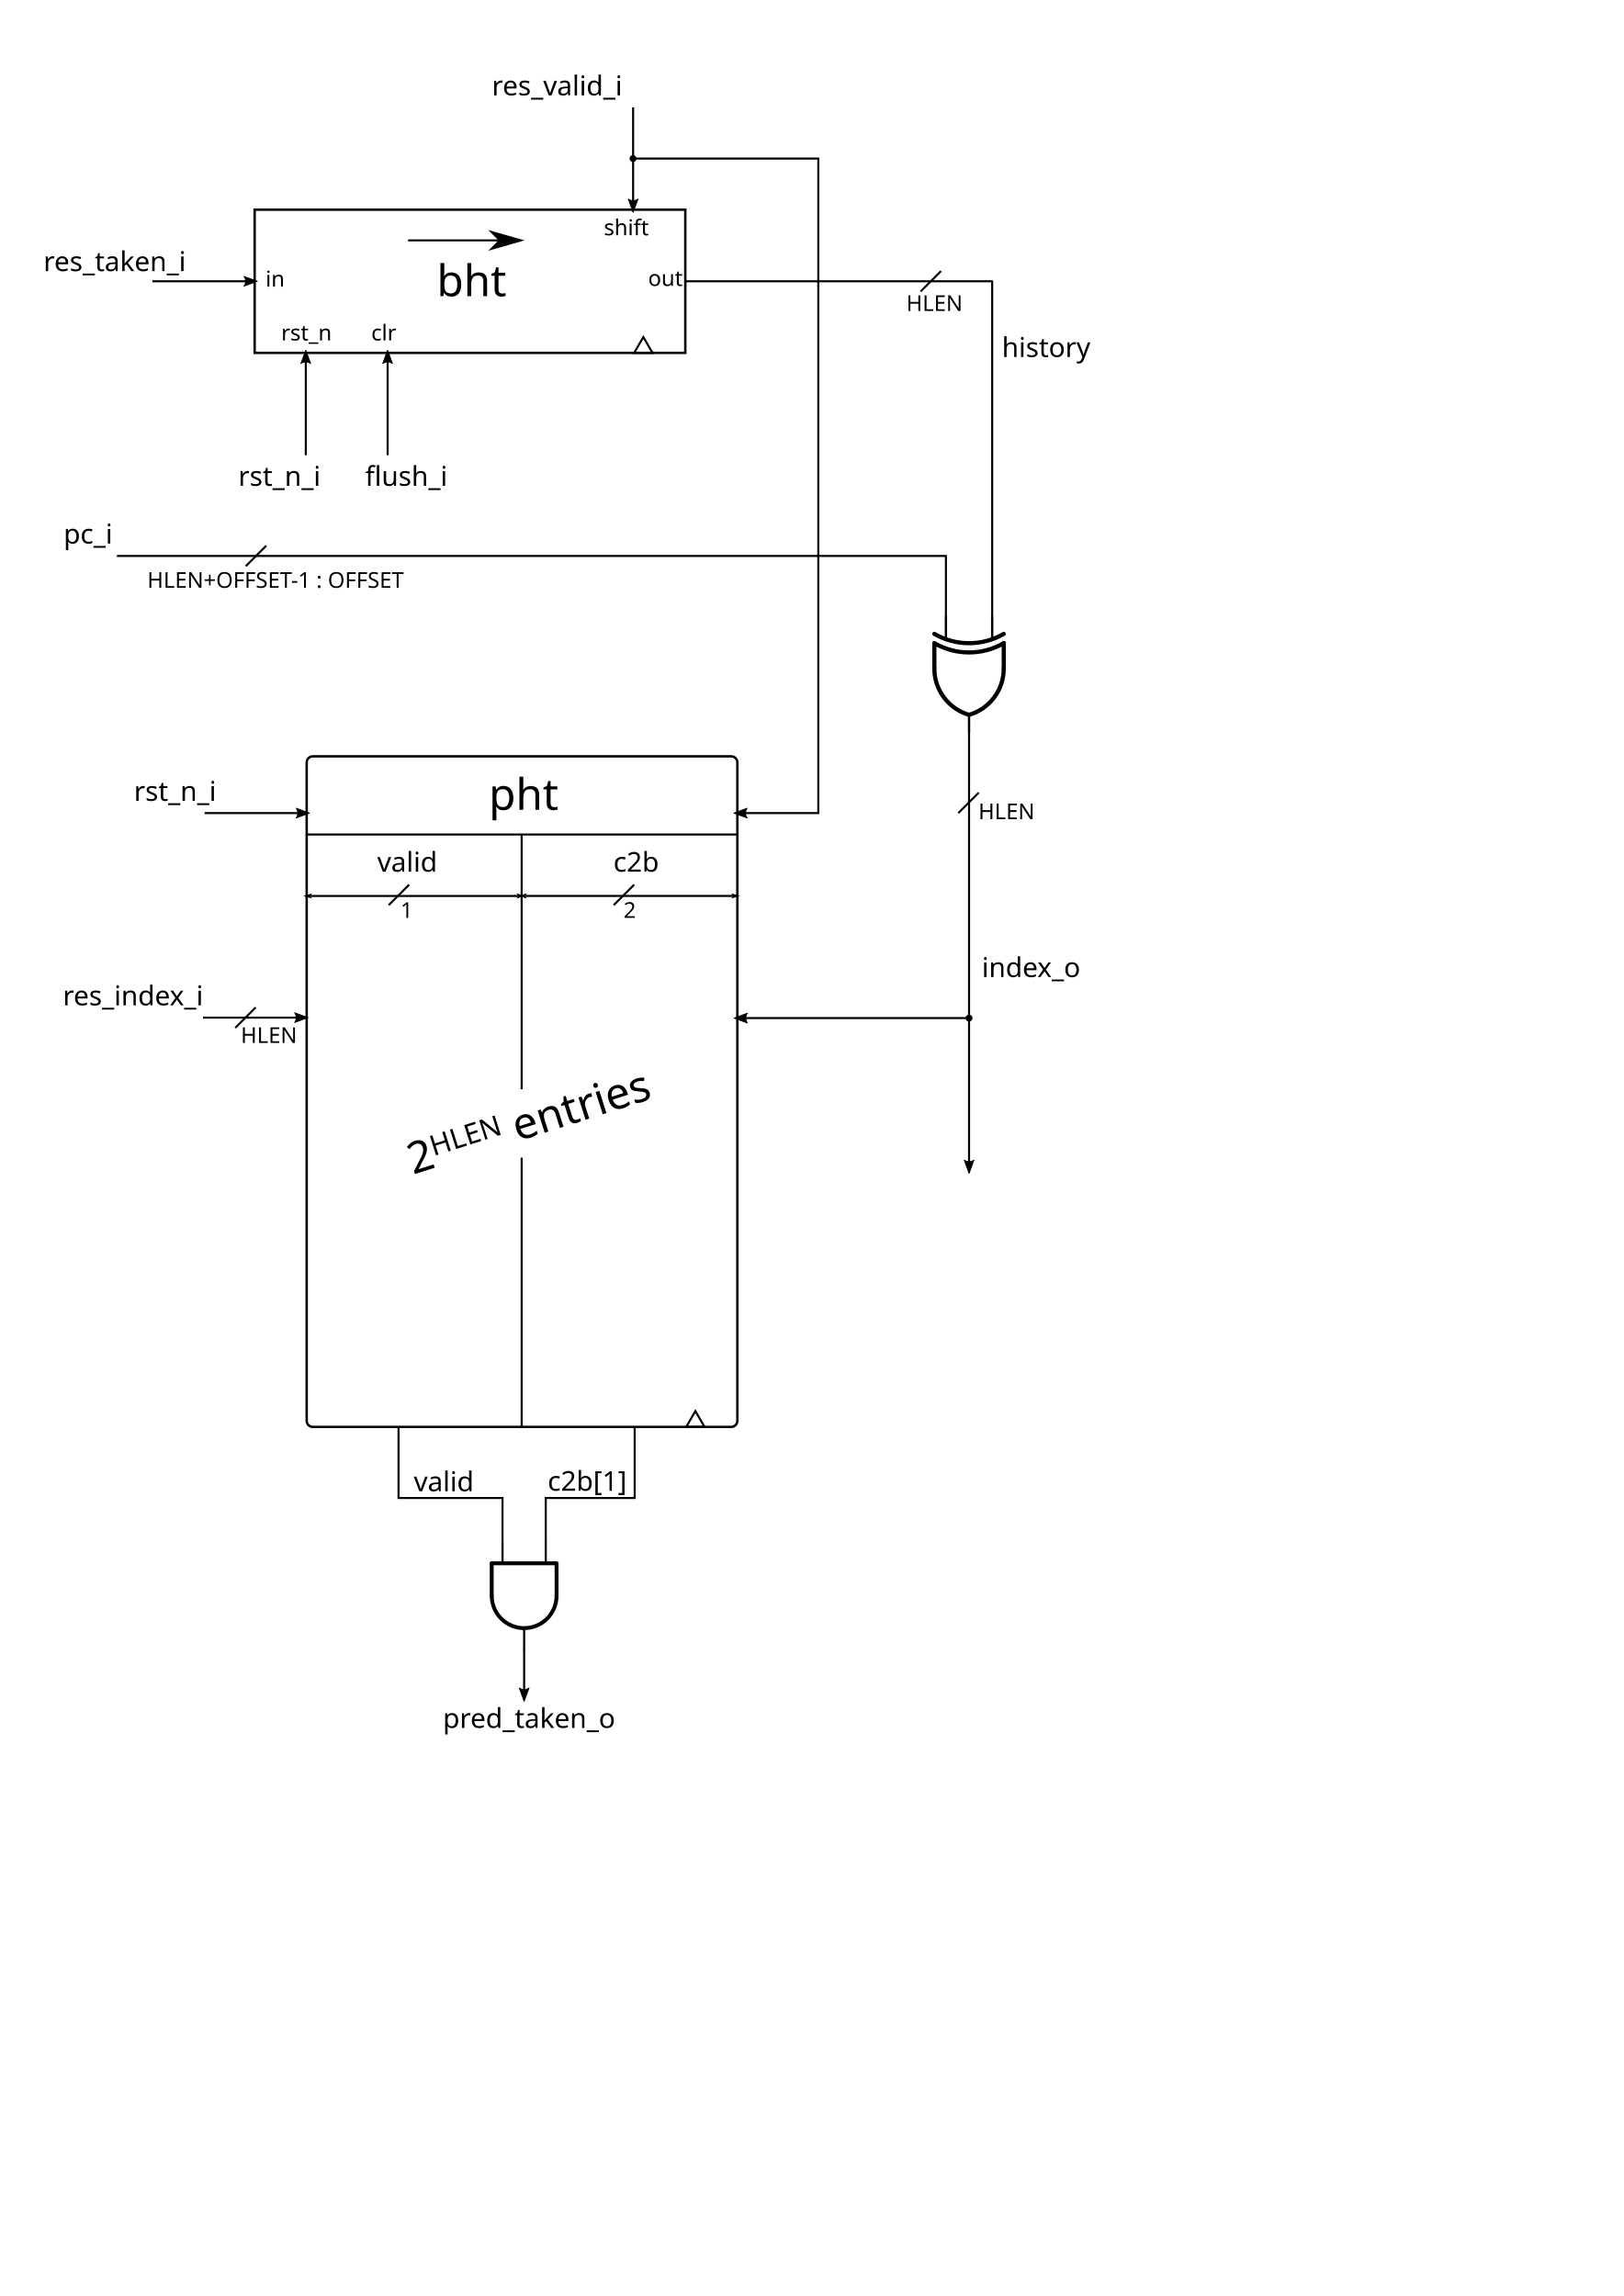
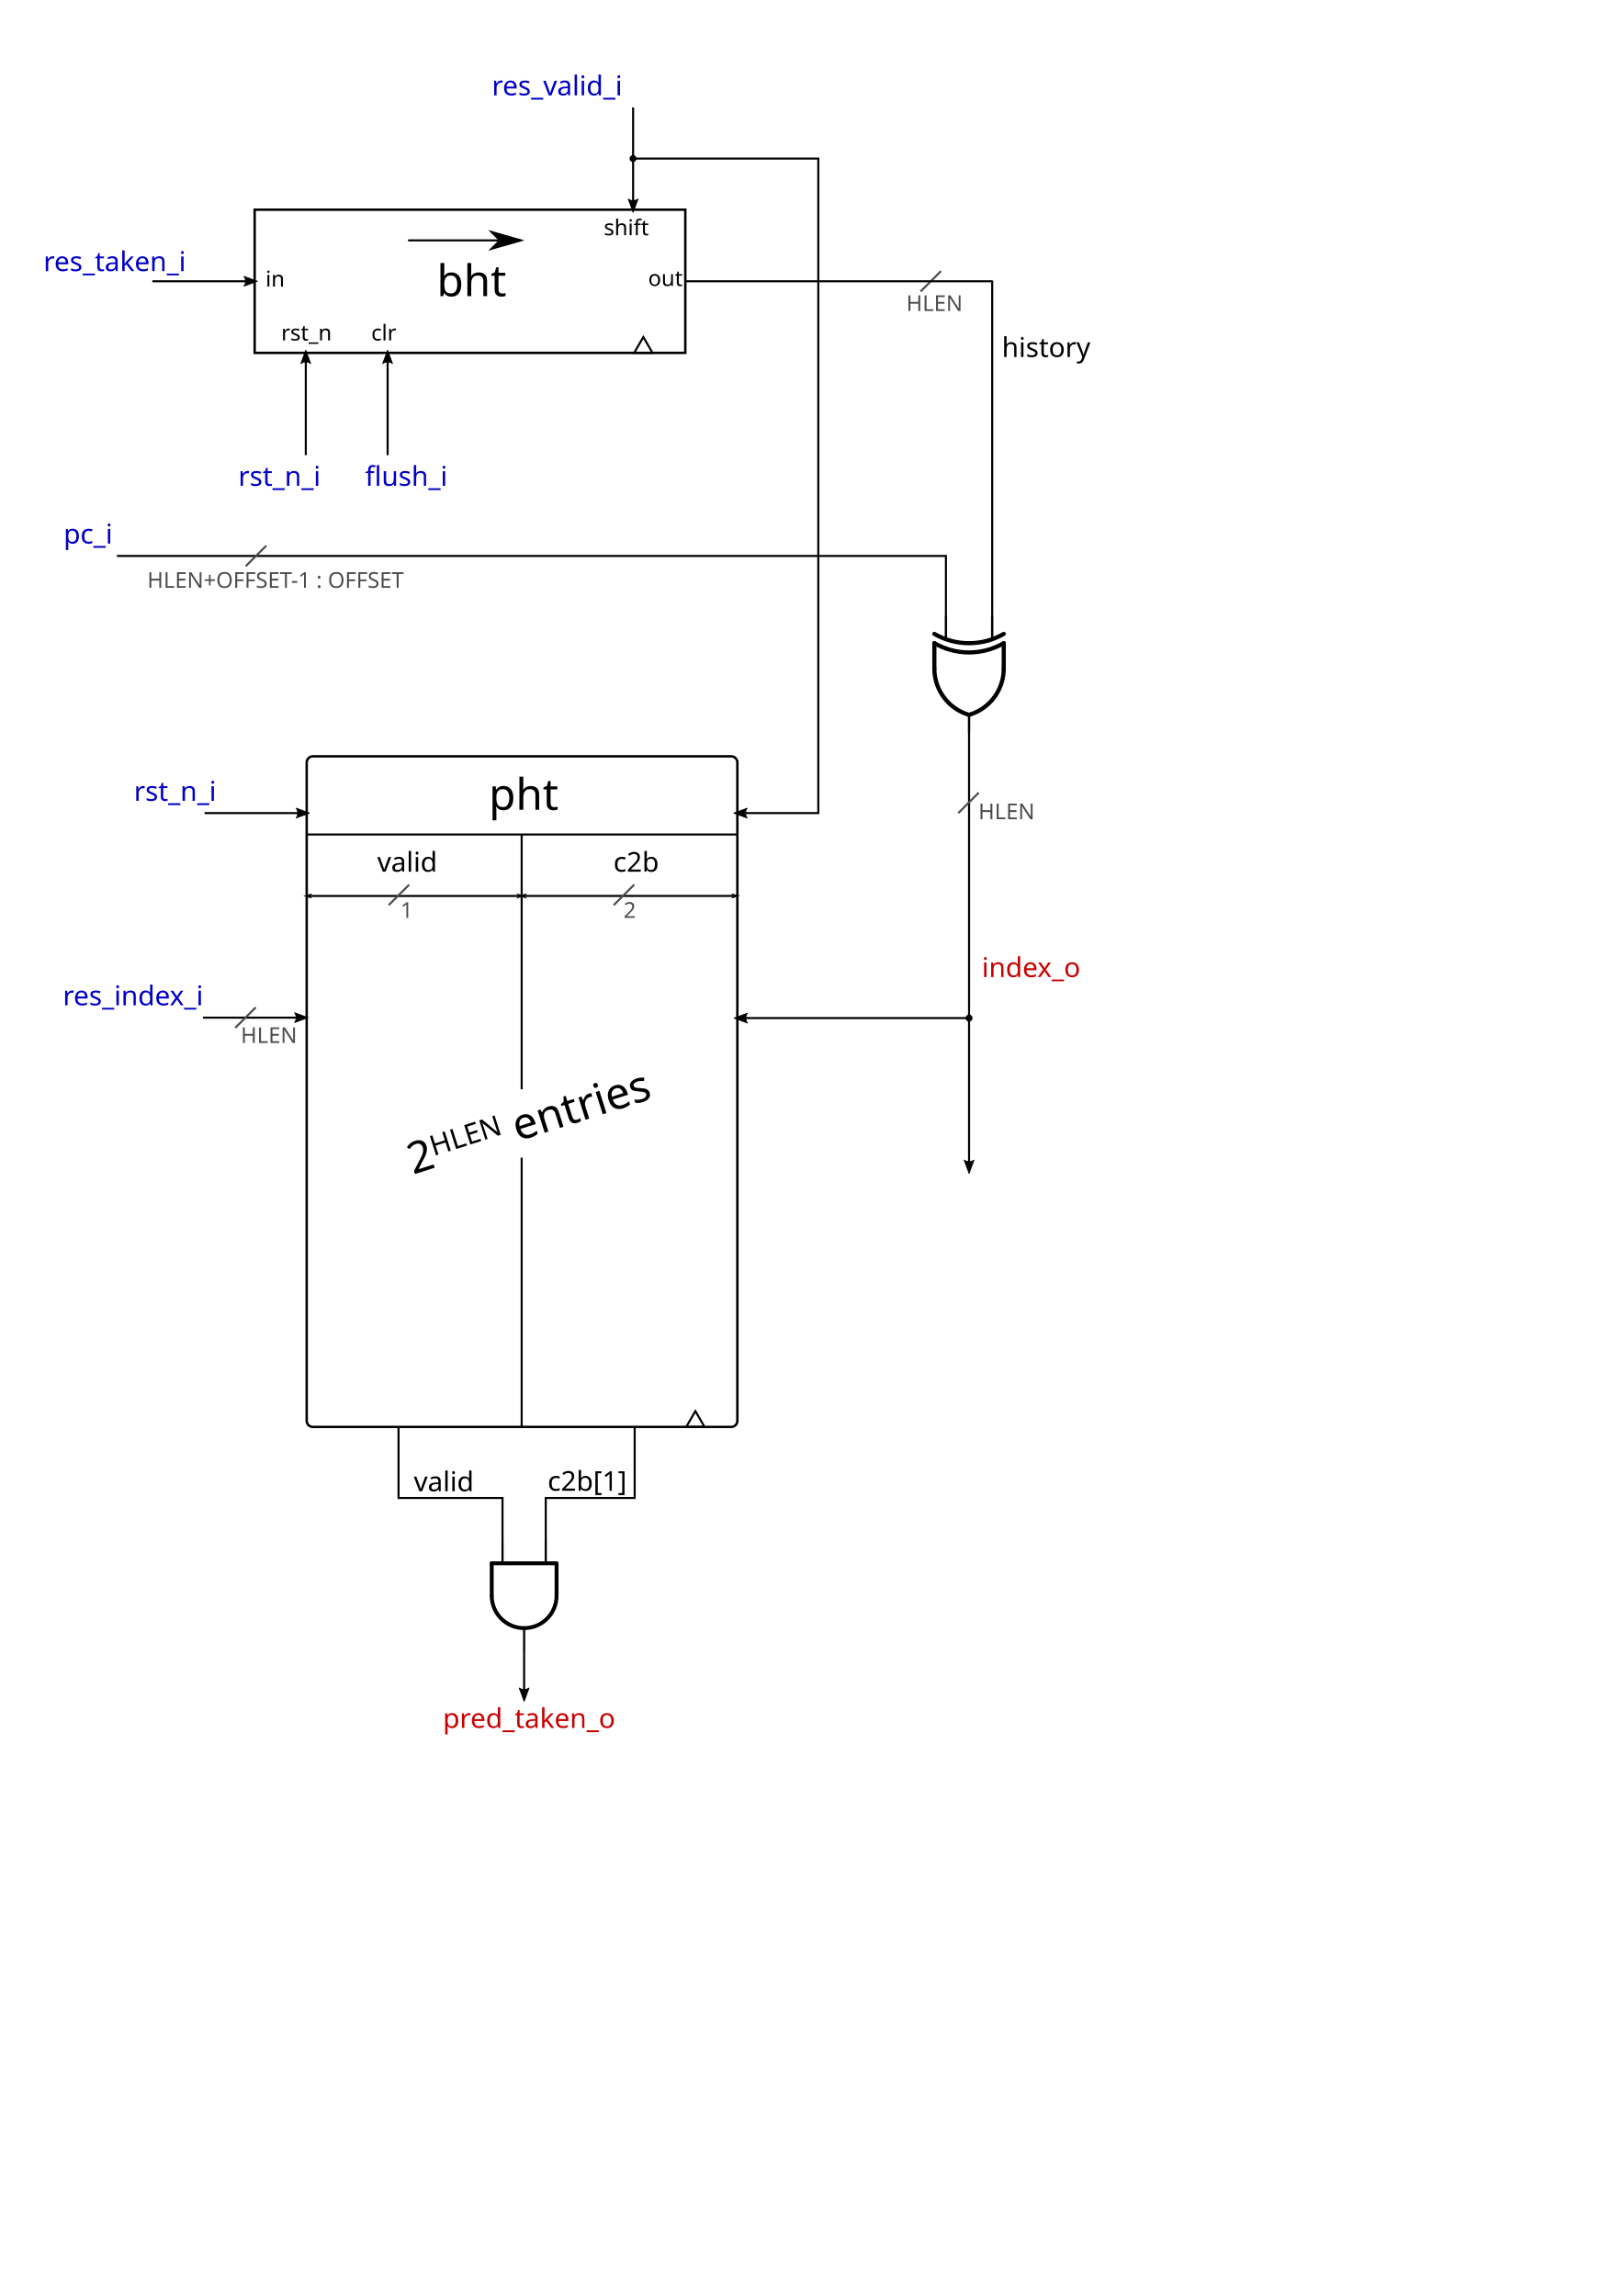
<svg xmlns="http://www.w3.org/2000/svg" width="210mm" height="297mm" viewBox="0 0 210 297" version="1.1" id="svg5557">
  <defs id="defs5551">
    <marker orient="auto" refY="0" refX="0" id="marker50684" style="overflow:visible">
      <path id="path50682" style="fill:#000000;fill-opacity:1;fill-rule:evenodd;stroke:#000000;stroke-width:0.625;stroke-linejoin:round;stroke-opacity:1" d="M 8.719,4.034 -2.207,0.016 8.719,-4.002 c -1.745,2.372 -1.735,5.617 -6e-7,8.035 z" transform="scale(-0.6)" />
    </marker>
    <marker orient="auto" refY="0.0" refX="0.0" id="Arrow1Sstart" style="overflow:visible">
      <path id="path922" d="M 0.0,0.0 L 5.0,-5.0 L -12.5,0.0 L 5.0,5.0 L 0.0,0.0 z " style="fill-rule:evenodd;stroke:#000000;stroke-width:1pt;stroke-opacity:1;fill:#000000;fill-opacity:1" transform="scale(0.2) translate(6,0)" />
    </marker>
    <marker orient="auto" refY="0.0" refX="0.0" id="Arrow1Send" style="overflow:visible;">
      <path id="path925" d="M 0.0,0.0 L 5.0,-5.0 L -12.5,0.0 L 5.0,5.0 L 0.0,0.0 z " style="fill-rule:evenodd;stroke:#000000;stroke-width:1pt;stroke-opacity:1;fill:#000000;fill-opacity:1" transform="scale(0.2) rotate(180) translate(6,0)" />
    </marker>
    <marker style="overflow:visible" id="marker17989" refX="0" refY="0" orient="auto">
      <path transform="scale(-0.6)" d="M 8.719,4.034 -2.207,0.016 8.719,-4.002 c -1.745,2.372 -1.735,5.617 -6e-7,8.035 z" style="fill:#000000;fill-opacity:1;fill-rule:evenodd;stroke:#000000;stroke-width:0.625;stroke-linejoin:round;stroke-opacity:1" id="path17987" />
    </marker>
    <marker style="overflow:visible" id="marker17473" refX="0" refY="0" orient="auto">
      <path transform="scale(-0.6)" d="M 8.719,4.034 -2.207,0.016 8.719,-4.002 c -1.745,2.372 -1.735,5.617 -6e-7,8.035 z" style="fill:#000000;fill-opacity:1;fill-rule:evenodd;stroke:#000000;stroke-width:0.625;stroke-linejoin:round;stroke-opacity:1" id="path17471" />
    </marker>
    <marker orient="auto" refY="0.0" refX="0.0" id="Arrow1Lend" style="overflow:visible;">
      <path id="path913" d="M 0.0,0.0 L 5.0,-5.0 L -12.5,0.0 L 5.0,5.0 L 0.0,0.0 z " style="fill-rule:evenodd;stroke:#000000;stroke-width:1pt;stroke-opacity:1;fill:#000000;fill-opacity:1" transform="scale(0.8) rotate(180) translate(12.5,0)" />
    </marker>
    <marker orient="auto" refY="0" refX="0" id="marker3579-3" style="overflow:visible">
      <path id="path3577-6" style="fill:#000000;fill-opacity:1;fill-rule:evenodd;stroke:#000000;stroke-width:0.625;stroke-linejoin:round;stroke-opacity:1" d="M 8.719,4.034 -2.207,0.016 8.719,-4.002 c -1.745,2.372 -1.735,5.617 -6e-7,8.035 z" transform="scale(-0.6)" />
    </marker>
    <marker orient="auto" refY="0" refX="0" id="marker3579" style="overflow:visible">
      <path id="path3577" style="fill:#000000;fill-opacity:1;fill-rule:evenodd;stroke:#000000;stroke-width:0.625;stroke-linejoin:round;stroke-opacity:1" d="M 8.719,4.034 -2.207,0.016 8.719,-4.002 c -1.745,2.372 -1.735,5.617 -6e-7,8.035 z" transform="scale(-0.6)" />
    </marker>
    <marker orient="auto" refY="0" refX="0" id="marker3579-2" style="overflow:visible">
      <path id="path3577-9" style="fill:#000000;fill-opacity:1;fill-rule:evenodd;stroke:#000000;stroke-width:0.625;stroke-linejoin:round;stroke-opacity:1" d="M 8.719,4.034 -2.207,0.016 8.719,-4.002 c -1.745,2.372 -1.735,5.617 -6e-7,8.035 z" transform="scale(-0.6)" />
    </marker>
    <marker orient="auto" refY="0" refX="0" id="marker3579-1" style="overflow:visible">
      <path id="path3577-94" style="fill:#000000;fill-opacity:1;fill-rule:evenodd;stroke:#000000;stroke-width:0.625;stroke-linejoin:round;stroke-opacity:1" d="M 8.719,4.034 -2.207,0.016 8.719,-4.002 c -1.745,2.372 -1.735,5.617 -6e-7,8.035 z" transform="scale(-0.6)" />
    </marker>
    <marker orient="auto" refY="0" refX="0" id="marker3579-1-8" style="overflow:visible">
      <path id="path3577-94-4" style="fill:#000000;fill-opacity:1;fill-rule:evenodd;stroke:#000000;stroke-width:0.625;stroke-linejoin:round;stroke-opacity:1" d="M 8.719,4.034 -2.207,0.016 8.719,-4.002 c -1.745,2.372 -1.735,5.617 -6e-7,8.035 z" transform="scale(-0.6)" />
    </marker>
    <marker orient="auto" refY="0" refX="0" id="marker3579-3-6" style="overflow:visible">
      <path id="path3577-6-1" style="fill:#000000;fill-opacity:1;fill-rule:evenodd;stroke:#000000;stroke-width:0.625;stroke-linejoin:round;stroke-opacity:1" d="M 8.719,4.034 -2.207,0.016 8.719,-4.002 c -1.745,2.372 -1.735,5.617 -6e-7,8.035 z" transform="scale(-0.6)" />
    </marker>
    <marker orient="auto" refY="0" refX="0" id="marker3579-3-4" style="overflow:visible">
      <path id="path3577-6-3" style="fill:#000000;fill-opacity:1;fill-rule:evenodd;stroke:#000000;stroke-width:0.625;stroke-linejoin:round;stroke-opacity:1" d="M 8.719,4.034 -2.207,0.016 8.719,-4.002 c -1.745,2.372 -1.735,5.617 -6e-7,8.035 z" transform="scale(-0.6)" />
    </marker>
    <marker orient="auto" refY="0" refX="0" id="marker3579-3-4-4" style="overflow:visible">
      <path id="path3577-6-3-3" style="fill:#000000;fill-opacity:1;fill-rule:evenodd;stroke:#000000;stroke-width:0.625;stroke-linejoin:round;stroke-opacity:1" d="M 8.719,4.034 -2.207,0.016 8.719,-4.002 c -1.745,2.372 -1.735,5.617 -6e-7,8.035 z" transform="scale(-0.6)" />
    </marker>
    <marker orient="auto" refY="0" refX="0" id="marker3579-3-6-6" style="overflow:visible">
      <path id="path3577-6-1-6" style="fill:#000000;fill-opacity:1;fill-rule:evenodd;stroke:#000000;stroke-width:0.625;stroke-linejoin:round;stroke-opacity:1" d="M 8.719,4.034 -2.207,0.016 8.719,-4.002 c -1.745,2.372 -1.735,5.617 -6e-7,8.035 z" transform="scale(-0.6)" />
    </marker>
    <marker orient="auto" refY="0" refX="0" id="marker3579-9" style="overflow:visible">
      <path id="path3577-20" style="fill:#000000;fill-opacity:1;fill-rule:evenodd;stroke:#000000;stroke-width:0.625;stroke-linejoin:round;stroke-opacity:1" d="M 8.719,4.034 -2.207,0.016 8.719,-4.002 c -1.745,2.372 -1.735,5.617 -6e-7,8.035 z" transform="scale(-0.6)" />
    </marker>
    <marker orient="auto" refY="0" refX="0" id="marker3579-7" style="overflow:visible">
      <path id="path3577-1" style="fill:#000000;fill-opacity:1;fill-rule:evenodd;stroke:#000000;stroke-width:0.625;stroke-linejoin:round;stroke-opacity:1" d="M 8.719,4.034 -2.207,0.016 8.719,-4.002 c -1.745,2.372 -1.735,5.617 -6e-7,8.035 z" transform="scale(-0.6)" />
    </marker>
    <marker orient="auto" refY="0" refX="0" id="Arrow1Sstart-5" style="overflow:visible">
      <path id="path922-9" d="M 0,0 5,-5 -12.5,0 5,5 Z" style="fill:#000000;fill-opacity:1;fill-rule:evenodd;stroke:#000000;stroke-width:1pt;stroke-opacity:1" transform="matrix(0.2,0,0,0.2,1.2,0)" />
    </marker>
    <marker orient="auto" refY="0" refX="0" id="Arrow1Send-4" style="overflow:visible">
      <path id="path925-9" d="M 0,0 5,-5 -12.5,0 5,5 Z" style="fill:#000000;fill-opacity:1;fill-rule:evenodd;stroke:#000000;stroke-width:1pt;stroke-opacity:1" transform="matrix(-0.2,0,0,-0.2,-1.2,0)" />
    </marker>
  </defs>
  <g id="layer1">
    <rect rx="0" ry="0.794" style="fill:none;fill-opacity:1;stroke:#000000;stroke-width:0.313;stroke-opacity:1" y="27.125" x="32.935" height="18.521" width="55.7" id="rect3715" />
    <text id="text4524" y="38.358" x="56.412" style="font-style:normal;font-variant:normal;font-weight:normal;font-stretch:normal;font-size:5.651px;line-height:1.25;font-family:'Ubuntu Mono';-inkscape-font-specification:'Ubuntu Mono';letter-spacing:0px;word-spacing:0px;fill:#000000;fill-opacity:1;stroke:none;stroke-width:0.265" xml:space="preserve" transform="scale(1.001237,0.9987643)">
      <tspan style="font-size:5.651px;stroke-width:0.265" y="38.358" x="56.412" id="tspan4522">bht</tspan>
    </text>
    <path style="fill:none;fill-opacity:1;stroke:#000000;stroke-width:0.265;stroke-opacity:1" id="path4697" d="m 94.985,60.198 -2.365,0 1.183,-2.048 z" transform="matrix(1.002476,0,0,1,-10.82888,-14.55208)" />
    <path style="fill:none;stroke:#000000;stroke-width:0.265;stroke-linecap:butt;stroke-linejoin:miter;stroke-miterlimit:4;stroke-dasharray:none;stroke-opacity:1;marker-end:url(#Arrow1Lend)" d="M 52.779,31.094 H 67.331" id="path5721" />
    <path style="fill:none;stroke:#000000;stroke-width:0.265px;stroke-linecap:butt;stroke-linejoin:miter;stroke-opacity:1;marker-end:url(#marker3579-3)" d="M 19.706,36.385 H 32.935" id="path3565-0" />
-     <text xml:space="preserve" style="font-style:normal;font-variant:normal;font-weight:normal;font-stretch:normal;font-size:3.528px;line-height:1.25;font-family:'Ubuntu Mono';-inkscape-font-specification:'Ubuntu Mono';letter-spacing:0px;word-spacing:0px;fill:#000000;fill-opacity:1;stroke:none;stroke-width:0.265" x="5.625" y="35.07" id="text3569-6">
-       <tspan id="tspan3567-2" x="5.625" y="35.07" style="stroke-width:0.265">res_taken_i</tspan>
+     <text xml:space="preserve" style="font-style:normal;font-variant:normal;font-weight:normal;font-stretch:normal;font-size:3.528px;line-height:1.25;font-family:'Ubuntu Mono';-inkscape-font-specification:'Ubuntu Mono';letter-spacing:0px;word-spacing:0px;fill:#0000c8;fill-opacity:1;stroke:none;stroke-width:0.265;" x="5.625" y="35.07" id="text3569-6">
+       <tspan id="tspan3567-2" x="5.625" y="35.07" style="stroke-width:0.265;fill:#0000c8;fill-opacity:1;">res_taken_i</tspan>
    </text>
    <path style="fill:none;stroke:#000000;stroke-width:0.265px;stroke-linecap:butt;stroke-linejoin:miter;stroke-opacity:1;marker-end:url(#marker3579)" d="M 81.883,13.896 V 27.125" id="path3565" />
-     <text xml:space="preserve" style="font-style:normal;font-variant:normal;font-weight:normal;font-stretch:normal;font-size:3.528px;line-height:1.25;font-family:'Ubuntu Mono';-inkscape-font-specification:'Ubuntu Mono';letter-spacing:0px;word-spacing:0px;fill:#000000;fill-opacity:1;stroke:none;stroke-width:0.265" x="63.616" y="12.333" id="text3569">
-       <tspan id="tspan3567" x="63.616" y="12.333" style="stroke-width:0.265">res_valid_i</tspan>
+     <text xml:space="preserve" style="font-style:normal;font-variant:normal;font-weight:normal;font-stretch:normal;font-size:3.528px;line-height:1.25;font-family:'Ubuntu Mono';-inkscape-font-specification:'Ubuntu Mono';letter-spacing:0px;word-spacing:0px;fill:#0000c8;fill-opacity:1;stroke:none;stroke-width:0.265;" x="63.616" y="12.333" id="text3569">
+       <tspan id="tspan3567" x="63.616" y="12.333" style="stroke-width:0.265;fill:#0000c8;fill-opacity:1;">res_valid_i</tspan>
    </text>
    <text xml:space="preserve" style="font-style:normal;font-variant:normal;font-weight:normal;font-stretch:normal;font-size:2.822px;line-height:1.25;font-family:'Ubuntu Mono';-inkscape-font-specification:'Ubuntu Mono';letter-spacing:0px;word-spacing:0px;fill:#000000;fill-opacity:1;stroke:none;stroke-width:0.265" x="78.104" y="30.432" id="text10407">
      <tspan id="tspan10405" x="78.104" y="30.432" style="stroke-width:0.265">shift</tspan>
    </text>
    <text xml:space="preserve" style="font-style:normal;font-variant:normal;font-weight:normal;font-stretch:normal;font-size:2.822px;line-height:1.25;font-family:'Ubuntu Mono';-inkscape-font-specification:'Ubuntu Mono';letter-spacing:0px;word-spacing:0px;fill:#000000;fill-opacity:1;stroke:none;stroke-width:0.265" x="48.017" y="44.039" id="text10483">
      <tspan id="tspan10481" x="48.017" y="44.039" style="stroke-width:0.265">clr</tspan>
    </text>
    <path style="fill:none;stroke:#000000;stroke-width:0.265px;stroke-linecap:butt;stroke-linejoin:miter;stroke-opacity:1;marker-end:url(#marker3579-1)" d="M 50.133,58.875 V 45.646" id="path3565-7" />
-     <text xml:space="preserve" style="font-style:normal;font-variant:normal;font-weight:normal;font-stretch:normal;font-size:3.528px;line-height:1.25;font-family:'Ubuntu Mono';-inkscape-font-specification:'Ubuntu Mono';letter-spacing:0px;word-spacing:0px;fill:#000000;fill-opacity:1;stroke:none;stroke-width:0.265" x="47.223" y="62.844" id="text11494">
-       <tspan id="tspan11492" x="47.223" y="62.844" style="stroke-width:0.265">flush_i</tspan>
+     <text xml:space="preserve" style="font-style:normal;font-variant:normal;font-weight:normal;font-stretch:normal;font-size:3.528px;line-height:1.25;font-family:'Ubuntu Mono';-inkscape-font-specification:'Ubuntu Mono';letter-spacing:0px;word-spacing:0px;fill:#0000c8;fill-opacity:1;stroke:none;stroke-width:0.265;" x="47.223" y="62.844" id="text11494">
+       <tspan id="tspan11492" x="47.223" y="62.844" style="stroke-width:0.265;fill:#0000c8;fill-opacity:1;">flush_i</tspan>
    </text>
    <text xml:space="preserve" style="font-style:normal;font-variant:normal;font-weight:normal;font-stretch:normal;font-size:2.822px;line-height:1.25;font-family:'Ubuntu Mono';-inkscape-font-specification:'Ubuntu Mono';letter-spacing:0px;word-spacing:0px;fill:#000000;fill-opacity:1;stroke:none;stroke-width:0.265" x="36.375" y="44.039" id="text10483-5">
      <tspan id="tspan10481-0" x="36.375" y="44.039" style="stroke-width:0.265">rst_n</tspan>
    </text>
    <path style="fill:none;stroke:#000000;stroke-width:0.265px;stroke-linecap:butt;stroke-linejoin:miter;stroke-opacity:1;marker-end:url(#marker3579-1-8)" d="M 39.55,58.875 V 45.646" id="path3565-7-3" />
-     <text xml:space="preserve" style="font-style:normal;font-variant:normal;font-weight:normal;font-stretch:normal;font-size:3.528px;line-height:1.25;font-family:'Ubuntu Mono';-inkscape-font-specification:'Ubuntu Mono';letter-spacing:0px;word-spacing:0px;fill:#000000;fill-opacity:1;stroke:none;stroke-width:0.265" x="30.819" y="62.844" id="text11494-6">
-       <tspan id="tspan11492-1" x="30.819" y="62.844" style="stroke-width:0.265">rst_n_i</tspan>
+     <text xml:space="preserve" style="font-style:normal;font-variant:normal;font-weight:normal;font-stretch:normal;font-size:3.528px;line-height:1.25;font-family:'Ubuntu Mono';-inkscape-font-specification:'Ubuntu Mono';letter-spacing:0px;word-spacing:0px;fill:#0000c8;fill-opacity:1;stroke:none;stroke-width:0.265;" x="30.819" y="62.844" id="text11494-6">
+       <tspan id="tspan11492-1" x="30.819" y="62.844" style="stroke-width:0.265;fill:#0000c8;fill-opacity:1;">rst_n_i</tspan>
    </text>
    <text xml:space="preserve" style="font-style:normal;font-variant:normal;font-weight:normal;font-stretch:normal;font-size:2.822px;line-height:1.25;font-family:'Ubuntu Mono';-inkscape-font-specification:'Ubuntu Mono';letter-spacing:0px;word-spacing:0px;fill:#000000;fill-opacity:1;stroke:none;stroke-width:0.265" x="34.353" y="37.074" id="text11639">
      <tspan id="tspan11637" x="34.353" y="37.074" style="stroke-width:0.265">in</tspan>
    </text>
    <text xml:space="preserve" style="font-style:normal;font-variant:normal;font-weight:normal;font-stretch:normal;font-size:3.528px;line-height:1.25;font-family:'Ubuntu Mono';-inkscape-font-specification:'Ubuntu Mono';letter-spacing:0px;word-spacing:0px;fill:#000000;fill-opacity:1;stroke:none;stroke-width:0.265" x="129.577" y="46.177" id="text3569-6-5">
      <tspan id="tspan3567-2-4" x="129.577" y="46.177" style="stroke-width:0.265">history</tspan>
    </text>
    <text xml:space="preserve" style="font-style:normal;font-variant:normal;font-weight:normal;font-stretch:normal;font-size:2.822px;line-height:1.25;font-family:'Ubuntu Mono';-inkscape-font-specification:'Ubuntu Mono';letter-spacing:0px;word-spacing:0px;fill:#000000;fill-opacity:1;stroke:none;stroke-width:0.265" x="83.824" y="36.986" id="text11639-7">
      <tspan id="tspan11637-6" x="83.824" y="36.986" style="stroke-width:0.265">out</tspan>
    </text>
-     <text xml:space="preserve" style="font-style:normal;font-variant:normal;font-weight:normal;font-stretch:normal;font-size:3.528px;line-height:1.25;font-family:'Ubuntu Mono';-inkscape-font-specification:'Ubuntu Mono';letter-spacing:0px;word-spacing:0px;fill:#000000;fill-opacity:1;stroke:none;stroke-width:0.265" x="126.979" y="126.392" id="text3569-6-5-5">
-       <tspan id="tspan3567-2-4-4" x="126.979" y="126.392" style="stroke-width:0.265">index_o</tspan>
+     <text xml:space="preserve" style="font-style:normal;font-variant:normal;font-weight:normal;font-stretch:normal;font-size:3.528px;line-height:1.25;font-family:'Ubuntu Mono';-inkscape-font-specification:'Ubuntu Mono';letter-spacing:0px;word-spacing:0px;fill:#c80000;fill-opacity:1;stroke:none;stroke-width:0.265;" x="126.979" y="126.392" id="text3569-6-5-5">
+       <tspan id="tspan3567-2-4-4" x="126.979" y="126.392" style="stroke-width:0.265;fill:#c80000;fill-opacity:1;">index_o</tspan>
    </text>
    <path style="fill:none;stroke:#000000;stroke-width:0.265px;stroke-linecap:butt;stroke-linejoin:miter;stroke-opacity:1;marker-end:url(#marker17989)" d="M 82.021,20.51 H 105.833 V 105.177 H 95.25" id="path17835" />
    <path style="fill:none;stroke:#000000;stroke-width:0.265px;stroke-linecap:butt;stroke-linejoin:miter;stroke-opacity:1;marker-end:url(#marker3579-3-4)" d="M 26.458,105.177 H 39.688" id="path3565-0-0" />
-     <text xml:space="preserve" style="font-style:normal;font-variant:normal;font-weight:normal;font-stretch:normal;font-size:3.528px;line-height:1.25;font-family:'Ubuntu Mono';-inkscape-font-specification:'Ubuntu Mono';letter-spacing:0px;word-spacing:0px;fill:#000000;fill-opacity:1;stroke:none;stroke-width:0.265" x="17.325" y="103.59" id="text11494-6-7">
-       <tspan id="tspan11492-1-8" x="17.325" y="103.59" style="stroke-width:0.265">rst_n_i</tspan>
+     <text xml:space="preserve" style="font-style:normal;font-variant:normal;font-weight:normal;font-stretch:normal;font-size:3.528px;line-height:1.25;font-family:'Ubuntu Mono';-inkscape-font-specification:'Ubuntu Mono';letter-spacing:0px;word-spacing:0px;fill:#0000c8;fill-opacity:1;stroke:none;stroke-width:0.265;" x="17.325" y="103.59" id="text11494-6-7">
+       <tspan id="tspan11492-1-8" x="17.325" y="103.59" style="stroke-width:0.265;fill:#0000c8;fill-opacity:1;">rst_n_i</tspan>
    </text>
    <path style="fill:none;stroke:#000000;stroke-width:0.265px;stroke-linecap:butt;stroke-linejoin:miter;stroke-opacity:1;marker-end:url(#marker3579-7)" d="m 67.789,213.404 v 6.326" id="path3565-72" />
-     <text xml:space="preserve" style="font-style:normal;font-variant:normal;font-weight:normal;font-stretch:normal;font-size:3.528px;line-height:1.25;font-family:'Ubuntu Mono';-inkscape-font-specification:'Ubuntu Mono';letter-spacing:0px;word-spacing:0px;fill:#000000;fill-opacity:1;stroke:none;stroke-width:0.265" x="57.282" y="223.512" id="text22917">
-       <tspan id="tspan22915" x="57.282" y="223.512" style="font-size:3.528px;stroke-width:0.265">pred_taken_o</tspan>
+     <text xml:space="preserve" style="font-style:normal;font-variant:normal;font-weight:normal;font-stretch:normal;font-size:3.528px;line-height:1.25;font-family:'Ubuntu Mono';-inkscape-font-specification:'Ubuntu Mono';letter-spacing:0px;word-spacing:0px;fill:#c80000;fill-opacity:1;stroke:none;stroke-width:0.265;" x="57.282" y="223.512" id="text22917">
+       <tspan id="tspan22915" x="57.282" y="223.512" style="font-size:3.528px;stroke-width:0.265;fill:#c80000;fill-opacity:1;">pred_taken_o</tspan>
    </text>
    <text xml:space="preserve" style="font-style:normal;font-variant:normal;font-weight:normal;font-stretch:normal;font-size:3.528px;line-height:1.25;font-family:'Ubuntu Mono';-inkscape-font-specification:'Ubuntu Mono';letter-spacing:0px;word-spacing:0px;fill:#000000;fill-opacity:1;stroke:none;stroke-width:0.265" x="53.521" y="192.899" id="text3569-6-5-5-7">
      <tspan id="tspan3567-2-4-4-2" x="53.521" y="192.899" style="stroke-width:0.265">valid</tspan>
    </text>
    <text xml:space="preserve" style="font-style:normal;font-variant:normal;font-weight:normal;font-stretch:normal;font-size:3.528px;line-height:1.25;font-family:'Ubuntu Mono';-inkscape-font-specification:'Ubuntu Mono';letter-spacing:0px;word-spacing:0px;fill:#000000;fill-opacity:1;stroke:none;stroke-width:0.265" x="70.837" y="192.833" id="text3569-6-5-5-7-2">
      <tspan id="tspan3567-2-4-4-2-6" x="70.837" y="192.833" style="stroke-width:0.265">c2b[1]</tspan>
    </text>
    <path style="fill:none;stroke:#000000;stroke-width:0.265px;stroke-linecap:butt;stroke-linejoin:miter;stroke-opacity:1;marker-end:url(#marker50684)" d="m 125.331,131.694 v 19.751" id="path50674" />
  </g>
  <g id="g16294" transform="matrix(0,0.2991668,-0.2991668,0,146.2729,53.57751)">
    <g id="g16272">
      <path id="path16260" style="fill:none;stroke:#000000;stroke-width:1.8;stroke-linecap:round;stroke-linejoin:round;stroke-dasharray:none" d="M 110,85 H 99" />
      <path id="path16262" style="fill:none;stroke:#000000;stroke-width:1.8;stroke-linecap:round;stroke-linejoin:round;stroke-dasharray:none" d="M 110,55 H 99" />
      <path id="path16264" style="fill:none;stroke:#000000;stroke-width:1.8;stroke-linecap:round;stroke-linejoin:round;stroke-dasharray:none" d="m 130,70 a 20.833,20.833 0 0 1 -20,15" />
      <path id="path16266" style="fill:none;stroke:#000000;stroke-width:1.8;stroke-linecap:round;stroke-linejoin:round;stroke-dasharray:none" d="m 110,55 a 20.833,20.833 0 0 1 20,15" />
      <path id="path16268" style="fill:none;stroke:#000000;stroke-width:1.8;stroke-linecap:round;stroke-linejoin:round;stroke-dasharray:none" d="m 99,55 a 30,30 0 0 1 0,30" />
      <path id="path16270" style="fill:none;stroke:#000000;stroke-width:1.8;stroke-linecap:round;stroke-linejoin:round;stroke-dasharray:none" d="m 95,55 a 30,30 0 0 1 0,30" />
    </g>
    <g id="g16286">
      <g id="g16278">
        <g id="g16276">
          <path id="path16274" style="fill:none;stroke:#000000;stroke-width:1;stroke-linecap:round;stroke-linejoin:round;stroke-dasharray:none" d="M 97.304,60 H 87.5" />
        </g>
      </g>
      <g id="g16284">
        <g id="g16282">
          <path id="path16280" style="fill:none;stroke:#000000;stroke-width:1;stroke-linecap:round;stroke-linejoin:round;stroke-dasharray:none" d="M 97.304,80 H 87.5" />
        </g>
      </g>
    </g>
    <g id="g16292">
      <g id="g16290" transform="rotate(-180,130,70)">
        <path id="path16288" style="fill:none;stroke:#000000;stroke-width:1;stroke-linecap:round;stroke-linejoin:round;stroke-dasharray:none" d="m 130,70 h -7.5" />
      </g>
    </g>
  </g>
  <path style="fill:none;stroke:#000000;stroke-width:0.265px;stroke-linecap:butt;stroke-linejoin:miter;stroke-opacity:1" d="M 128.323,79.755 V 36.291" id="path16316" />
  <path style="fill:none;stroke:#000000;stroke-width:0.265px;stroke-linecap:butt;stroke-linejoin:miter;stroke-opacity:1" d="M 122.34,79.755 V 71.915 H 15.119" id="path16966" />
-   <text xml:space="preserve" style="font-style:normal;font-variant:normal;font-weight:normal;font-stretch:normal;font-size:3.528px;line-height:1.25;font-family:'Ubuntu Mono';-inkscape-font-specification:'Ubuntu Mono';letter-spacing:0px;word-spacing:0px;fill:#000000;fill-opacity:1;stroke:none;stroke-width:0.265;" x="8.221" y="70.309" id="text17096">
-     <tspan id="tspan17094" x="8.221" y="70.309" style="stroke-width:0.265;font-size:3.528px;">pc_i</tspan>
-   </text>
-   <path style="fill:none;stroke:#000000;stroke-width:0.265px;stroke-linecap:butt;stroke-linejoin:miter;stroke-opacity:1" d="m 31.786,73.238 2.646,-2.646" id="path5483" />
-   <text xml:space="preserve" style="font-style:normal;font-variant:normal;font-weight:normal;font-stretch:normal;font-size:2.822px;line-height:1.25;font-family:'Ubuntu Mono';-inkscape-font-specification:'Ubuntu Mono';letter-spacing:0px;word-spacing:0px;fill:#000000;fill-opacity:1;stroke:none;stroke-width:0.265" x="19.043" y="76.035" id="text17403">
-     <tspan id="tspan17401" x="19.043" y="76.035" style="stroke-width:0.265">HLEN+OFFSET-1 : OFFSET</tspan>
+   <text xml:space="preserve" style="font-style:normal;font-variant:normal;font-weight:normal;font-stretch:normal;font-size:3.528px;line-height:1.25;font-family:'Ubuntu Mono';-inkscape-font-specification:'Ubuntu Mono';letter-spacing:0px;word-spacing:0px;fill:#0000c8;fill-opacity:1;stroke:none;stroke-width:0.265;" x="8.221" y="70.309" id="text17096">
+     <tspan id="tspan17094" x="8.221" y="70.309" style="stroke-width:0.265;font-size:3.528px;fill:#0000c8;fill-opacity:1;">pc_i</tspan>
+   </text>
+   <path style="fill:none;stroke:#4b4b4b;stroke-width:0.265px;stroke-linecap:butt;stroke-linejoin:miter;stroke-opacity:1" d="m 31.786,73.238 2.646,-2.646" id="path5483" />
+   <text xml:space="preserve" style="font-style:normal;font-variant:normal;font-weight:normal;font-stretch:normal;font-size:2.822px;line-height:1.25;font-family:'Ubuntu Mono';-inkscape-font-specification:'Ubuntu Mono';letter-spacing:0px;word-spacing:0px;fill:#4b4b4b;fill-opacity:1;stroke:none;stroke-width:0.265;" x="19.043" y="76.035" id="text17403">
+     <tspan id="tspan17401" x="19.043" y="76.035" style="stroke-width:0.265;fill:#4b4b4b;fill-opacity:1;">HLEN+OFFSET-1 : OFFSET</tspan>
  </text>
  <g id="g22989">
    <rect id="rect3715-5" width="55.7" height="86.746" x="39.666" y="97.835" style="fill:none;fill-opacity:1;stroke:#000000;stroke-width:0.313;stroke-opacity:1" ry="0.794" rx="0.794" />
    <text transform="scale(1.001237,0.9987643)" xml:space="preserve" style="font-style:normal;font-variant:normal;font-weight:normal;font-stretch:normal;font-size:5.651px;line-height:1.25;font-family:'Ubuntu Mono';-inkscape-font-specification:'Ubuntu Mono';letter-spacing:0px;word-spacing:0px;fill:#000000;fill-opacity:1;stroke:none;stroke-width:0.265" x="63.135" y="104.879" id="text4524-6">
      <tspan id="tspan4522-9" x="63.135" y="104.879" style="font-size:5.651px;stroke-width:0.265">pht</tspan>
    </text>
    <path transform="matrix(1.002476,0,0,1,-4.098372,124.3824)" d="m 94.985,60.198 -2.365,0 1.183,-2.048 z" id="path4697-3" style="fill:none;fill-opacity:1;stroke:#000000;stroke-width:0.265;stroke-opacity:1" />
    <path id="path17433" d="M 39.64,107.946 H 95.297" style="fill:none;stroke:#000000;stroke-width:0.265px;stroke-linecap:butt;stroke-linejoin:miter;stroke-opacity:1" />
    <path id="path17435" d="m 67.469,107.946 v 32.95" style="fill:none;stroke:#000000;stroke-width:0.265px;stroke-linecap:butt;stroke-linejoin:miter;stroke-opacity:1" />
    <text transform="matrix(0.9541437,-0.3034562,0.3027068,0.9517872,0,0)" xml:space="preserve" style="font-style:normal;font-variant:normal;font-weight:normal;font-stretch:normal;font-size:5.651px;line-height:1.25;font-family:'Ubuntu Mono';-inkscape-font-specification:'Ubuntu Mono';letter-spacing:0px;word-spacing:0px;fill:#000000;fill-opacity:1;stroke:none;stroke-width:0.265" x="4.846" y="161.185" id="text4524-6-8">
      <tspan id="tspan4522-9-9" x="4.846" y="161.185" style="font-size:5.651px;stroke-width:0.265">2<tspan id="tspan20031" style="font-size:65%;baseline-shift:super">HLEN</tspan> entries</tspan>
    </text>
    <path id="path17435-2" d="m 67.469,149.75 v 34.802" style="fill:none;stroke:#000000;stroke-width:0.265px;stroke-linecap:butt;stroke-linejoin:miter;stroke-opacity:1" />
    <text id="text17096-7" y="112.757" x="48.794" style="font-style:normal;font-variant:normal;font-weight:normal;font-stretch:normal;font-size:3.528px;line-height:1.25;font-family:'Ubuntu Mono';-inkscape-font-specification:'Ubuntu Mono';letter-spacing:0px;word-spacing:0px;fill:#000000;fill-opacity:1;stroke:none;stroke-width:0.265" xml:space="preserve">
      <tspan style="font-size:3.528px;stroke-width:0.265" y="112.757" x="48.794" id="tspan17094-4">valid</tspan>
    </text>
    <text id="text17096-5" y="112.757" x="79.339" style="font-style:normal;font-variant:normal;font-weight:normal;font-stretch:normal;font-size:3.528px;line-height:1.25;font-family:'Ubuntu Mono';-inkscape-font-specification:'Ubuntu Mono';letter-spacing:0px;word-spacing:0px;fill:#000000;fill-opacity:1;stroke:none;stroke-width:0.265" xml:space="preserve">
      <tspan style="font-size:3.528px;stroke-width:0.265" y="112.757" x="79.339" id="tspan17094-2">c2b</tspan>
    </text>
  </g>
  <path style="fill:none;stroke:#000000;stroke-width:0.265px;stroke-linecap:butt;stroke-linejoin:miter;stroke-opacity:1;marker-end:url(#marker17473)" d="M 125.331,94.713 V 131.694 H 95.282" id="path17463" />
  <circle style="fill:#000000;fill-opacity:1;stroke:#000000;stroke-width:0.204;stroke-opacity:1" id="path103-7" cx="81.872" cy="-20.51" r="0.348" transform="scale(1,-1)" />
-   <path style="fill:none;stroke:#000000;stroke-width:0.265px;stroke-linecap:butt;stroke-linejoin:miter;stroke-opacity:1" d="m 119.062,37.708 2.646,-2.646" id="path5483-4" />
-   <text xml:space="preserve" style="font-style:normal;font-variant:normal;font-weight:normal;font-stretch:normal;font-size:2.822px;line-height:1.25;font-family:'Ubuntu Mono';-inkscape-font-specification:'Ubuntu Mono';letter-spacing:0px;word-spacing:0px;fill:#000000;fill-opacity:1;stroke:none;stroke-width:0.265" x="117.21" y="40.222" id="text18221">
-     <tspan id="tspan18219" x="117.21" y="40.222" style="stroke-width:0.265">HLEN</tspan>
-   </text>
-   <path style="fill:none;stroke:#000000;stroke-width:0.265px;stroke-linecap:butt;stroke-linejoin:miter;stroke-opacity:1" d="m 123.941,105.177 2.646,-2.646" id="path5483-4-6" />
-   <text xml:space="preserve" style="font-style:normal;font-variant:normal;font-weight:normal;font-stretch:normal;font-size:2.822px;line-height:1.25;font-family:'Ubuntu Mono';-inkscape-font-specification:'Ubuntu Mono';letter-spacing:0px;word-spacing:0px;fill:#000000;fill-opacity:1;stroke:none;stroke-width:0.265" x="126.537" y="105.971" id="text18221-8">
-     <tspan id="tspan18219-8" x="126.537" y="105.971" style="stroke-width:0.265">HLEN</tspan>
+   <path style="fill:none;stroke:#4b4b4b;stroke-width:0.265px;stroke-linecap:butt;stroke-linejoin:miter;stroke-opacity:1" d="m 119.062,37.708 2.646,-2.646" id="path5483-4" />
+   <text xml:space="preserve" style="font-style:normal;font-variant:normal;font-weight:normal;font-stretch:normal;font-size:2.822px;line-height:1.25;font-family:'Ubuntu Mono';-inkscape-font-specification:'Ubuntu Mono';letter-spacing:0px;word-spacing:0px;fill:#4b4b4b;fill-opacity:1;stroke:none;stroke-width:0.265;" x="117.21" y="40.222" id="text18221">
+     <tspan id="tspan18219" x="117.21" y="40.222" style="stroke-width:0.265;fill:#4b4b4b;fill-opacity:1;">HLEN</tspan>
+   </text>
+   <path style="fill:none;stroke:#4b4b4b;stroke-width:0.265px;stroke-linecap:butt;stroke-linejoin:miter;stroke-opacity:1" d="m 123.941,105.177 2.646,-2.646" id="path5483-4-6" />
+   <text xml:space="preserve" style="font-style:normal;font-variant:normal;font-weight:normal;font-stretch:normal;font-size:2.822px;line-height:1.25;font-family:'Ubuntu Mono';-inkscape-font-specification:'Ubuntu Mono';letter-spacing:0px;word-spacing:0px;fill:#4b4b4b;fill-opacity:1;stroke:none;stroke-width:0.265;" x="126.537" y="105.971" id="text18221-8">
+     <tspan id="tspan18219-8" x="126.537" y="105.971" style="stroke-width:0.265;fill:#4b4b4b;fill-opacity:1;">HLEN</tspan>
  </text>
  <path style="fill:none;stroke:#000000;stroke-width:0.265px;stroke-linecap:butt;stroke-linejoin:miter;stroke-opacity:1;marker-end:url(#marker3579-3-4-4)" d="M 26.258,131.638 H 39.487" id="path3565-0-0-1" />
-   <text xml:space="preserve" style="font-style:normal;font-variant:normal;font-weight:normal;font-stretch:normal;font-size:3.528px;line-height:1.25;font-family:'Ubuntu Mono';-inkscape-font-specification:'Ubuntu Mono';letter-spacing:0px;word-spacing:0px;fill:#000000;fill-opacity:1;stroke:none;stroke-width:0.265" x="8.129" y="130.05" id="text11494-6-7-4">
-     <tspan id="tspan11492-1-8-9" x="8.129" y="130.05" style="stroke-width:0.265">res_index_i</tspan>
-   </text>
-   <path style="fill:none;stroke:#000000;stroke-width:0.265px;stroke-linecap:butt;stroke-linejoin:miter;stroke-opacity:1" d="m 30.427,132.958 2.646,-2.646" id="path5483-4-6-2" />
-   <text xml:space="preserve" style="font-style:normal;font-variant:normal;font-weight:normal;font-stretch:normal;font-size:2.822px;line-height:1.25;font-family:'Ubuntu Mono';-inkscape-font-specification:'Ubuntu Mono';letter-spacing:0px;word-spacing:0px;fill:#000000;fill-opacity:1;stroke:none;stroke-width:0.265" x="31.138" y="134.91" id="text18221-8-0">
-     <tspan id="tspan18219-8-6" x="31.138" y="134.91" style="stroke-width:0.265">HLEN</tspan>
+   <text xml:space="preserve" style="font-style:normal;font-variant:normal;font-weight:normal;font-stretch:normal;font-size:3.528px;line-height:1.25;font-family:'Ubuntu Mono';-inkscape-font-specification:'Ubuntu Mono';letter-spacing:0px;word-spacing:0px;fill:#0000c8;fill-opacity:1;stroke:none;stroke-width:0.265;" x="8.129" y="130.05" id="text11494-6-7-4">
+     <tspan id="tspan11492-1-8-9" x="8.129" y="130.05" style="stroke-width:0.265;fill:#0000c8;fill-opacity:1;">res_index_i</tspan>
+   </text>
+   <path style="fill:none;stroke:#4b4b4b;stroke-width:0.265px;stroke-linecap:butt;stroke-linejoin:miter;stroke-opacity:1" d="m 30.427,132.958 2.646,-2.646" id="path5483-4-6-2" />
+   <text xml:space="preserve" style="font-style:normal;font-variant:normal;font-weight:normal;font-stretch:normal;font-size:2.822px;line-height:1.25;font-family:'Ubuntu Mono';-inkscape-font-specification:'Ubuntu Mono';letter-spacing:0px;word-spacing:0px;fill:#4b4b4b;fill-opacity:1;stroke:none;stroke-width:0.265;" x="31.138" y="134.91" id="text18221-8-0">
+     <tspan id="tspan18219-8-6" x="31.138" y="134.91" style="stroke-width:0.265;fill:#4b4b4b;fill-opacity:1;">HLEN</tspan>
  </text>
  <g id="g22105" transform="matrix(0,0.2795892,-0.2795892,0,98.5442,167.2717)">
    <g id="g22083">
      <path id="path22077" style="fill:none;stroke:#000000;stroke-width:1.8;stroke-linecap:round;stroke-linejoin:round;stroke-dasharray:none" d="m 140,95 h -15 v 30" />
      <path id="path22079" style="fill:none;stroke:#000000;stroke-width:1.8;stroke-linecap:round;stroke-linejoin:round;stroke-dasharray:none" d="m 125,125 h 15" />
      <path id="path22081" style="fill:none;stroke:#000000;stroke-width:1.8;stroke-linecap:round;stroke-linejoin:round;stroke-dasharray:none" d="m 140,95 a 15,15 0 0 1 15,15 15,15 0 0 1 -15,15" />
    </g>
    <g id="g22097">
      <g id="g22089">
        <g id="g22087">
          <path id="path22085" style="fill:none;stroke:#000000;stroke-width:1;stroke-linecap:round;stroke-linejoin:round;stroke-dasharray:none" d="M 125,100 H 115" />
        </g>
      </g>
      <g id="g22095">
        <g id="g22093">
          <path id="path22091" style="fill:none;stroke:#000000;stroke-width:1;stroke-linecap:round;stroke-linejoin:round;stroke-dasharray:none" d="M 125,120 H 115" />
        </g>
      </g>
    </g>
    <g id="g22103">
      <g id="g22101" transform="rotate(-180,155,110)">
        <path id="path22099" style="fill:none;stroke:#000000;stroke-width:1;stroke-linecap:round;stroke-linejoin:round;stroke-dasharray:none" d="M 155,110 H 145" />
      </g>
    </g>
  </g>
  <path style="fill:none;stroke:#000000;stroke-width:0.265px;stroke-linecap:butt;stroke-linejoin:miter;stroke-opacity:1" d="m 70.585,199.424 v -5.651 h 11.5 v -9.121" id="path22124" />
  <path style="fill:none;stroke:#000000;stroke-width:0.265px;stroke-linecap:butt;stroke-linejoin:miter;stroke-opacity:1" d="m 64.993,199.424 v -5.651 H 51.543 v -9.167" id="path22126" />
  <path style="fill:none;stroke:#000000;stroke-width:0.265px;stroke-linecap:butt;stroke-linejoin:miter;stroke-opacity:1;marker-end:url(#Arrow1Send);marker-start:url(#Arrow1Sstart)" d="M 39.688,115.898 H 67.469" id="path23467" />
-   <text xml:space="preserve" style="font-style:normal;font-variant:normal;font-weight:normal;font-stretch:normal;font-size:2.822px;line-height:1.25;font-family:'Ubuntu Mono';-inkscape-font-specification:'Ubuntu Mono';letter-spacing:0px;word-spacing:0px;fill:#000000;fill-opacity:1;stroke:none;stroke-width:0.265" x="51.792" y="118.737" id="text26007">
-     <tspan id="tspan26005" x="51.792" y="118.737" style="stroke-width:0.265">1</tspan>
+   <text xml:space="preserve" style="font-style:normal;font-variant:normal;font-weight:normal;font-stretch:normal;font-size:2.822px;line-height:1.25;font-family:'Ubuntu Mono';-inkscape-font-specification:'Ubuntu Mono';letter-spacing:0px;word-spacing:0px;fill:#4b4b4b;fill-opacity:1;stroke:none;stroke-width:0.265;" x="51.792" y="118.737" id="text26007">
+     <tspan id="tspan26005" x="51.792" y="118.737" style="stroke-width:0.265;fill:#4b4b4b;fill-opacity:1;">1</tspan>
  </text>
  <path style="fill:none;stroke:#000000;stroke-width:0.265px;stroke-linecap:butt;stroke-linejoin:miter;stroke-opacity:1;marker-start:url(#Arrow1Sstart-5);marker-end:url(#Arrow1Send-4)" d="M 67.469,115.893 H 95.25" id="path23467-0" />
-   <text xml:space="preserve" style="font-style:normal;font-variant:normal;font-weight:normal;font-stretch:normal;font-size:2.822px;line-height:1.25;font-family:'Ubuntu Mono';-inkscape-font-specification:'Ubuntu Mono';letter-spacing:0px;word-spacing:0px;fill:#000000;fill-opacity:1;stroke:none;stroke-width:0.265" x="80.632" y="118.732" id="text26007-9">
-     <tspan id="tspan26005-1" x="80.632" y="118.732" style="stroke-width:0.265">2</tspan>
-   </text>
-   <path style="fill:none;stroke:#000000;stroke-width:0.265px;stroke-linecap:butt;stroke-linejoin:miter;stroke-opacity:1" d="m 50.271,117.083 2.646,-2.646" id="path5483-4-6-2-7" />
-   <path style="fill:none;stroke:#000000;stroke-width:0.265px;stroke-linecap:butt;stroke-linejoin:miter;stroke-opacity:1" d="m 79.375,117.083 2.646,-2.646" id="path5483-4-6-2-71" />
+   <text xml:space="preserve" style="font-style:normal;font-variant:normal;font-weight:normal;font-stretch:normal;font-size:2.822px;line-height:1.25;font-family:'Ubuntu Mono';-inkscape-font-specification:'Ubuntu Mono';letter-spacing:0px;word-spacing:0px;fill:#4b4b4b;fill-opacity:1;stroke:none;stroke-width:0.265;" x="80.632" y="118.732" id="text26007-9">
+     <tspan id="tspan26005-1" x="80.632" y="118.732" style="stroke-width:0.265;fill:#4b4b4b;fill-opacity:1;">2</tspan>
+   </text>
+   <path style="fill:none;stroke:#4b4b4b;stroke-width:0.265px;stroke-linecap:butt;stroke-linejoin:miter;stroke-opacity:1" d="m 50.271,117.083 2.646,-2.646" id="path5483-4-6-2-7" />
+   <path style="fill:none;stroke:#4b4b4b;stroke-width:0.265px;stroke-linecap:butt;stroke-linejoin:miter;stroke-opacity:1" d="m 79.375,117.083 2.646,-2.646" id="path5483-4-6-2-71" />
  <path style="fill:none;stroke:#000000;stroke-width:0.265px;stroke-linecap:butt;stroke-linejoin:miter;stroke-opacity:1" d="M 128.323,36.385 H 88.635" id="path50672" />
  <circle style="fill:#000000;fill-opacity:1;stroke:#000000;stroke-width:0.204;stroke-opacity:1" id="path103-7-7" cx="125.331" cy="-131.694" r="0.348" transform="scale(1,-1)" />
</svg>
